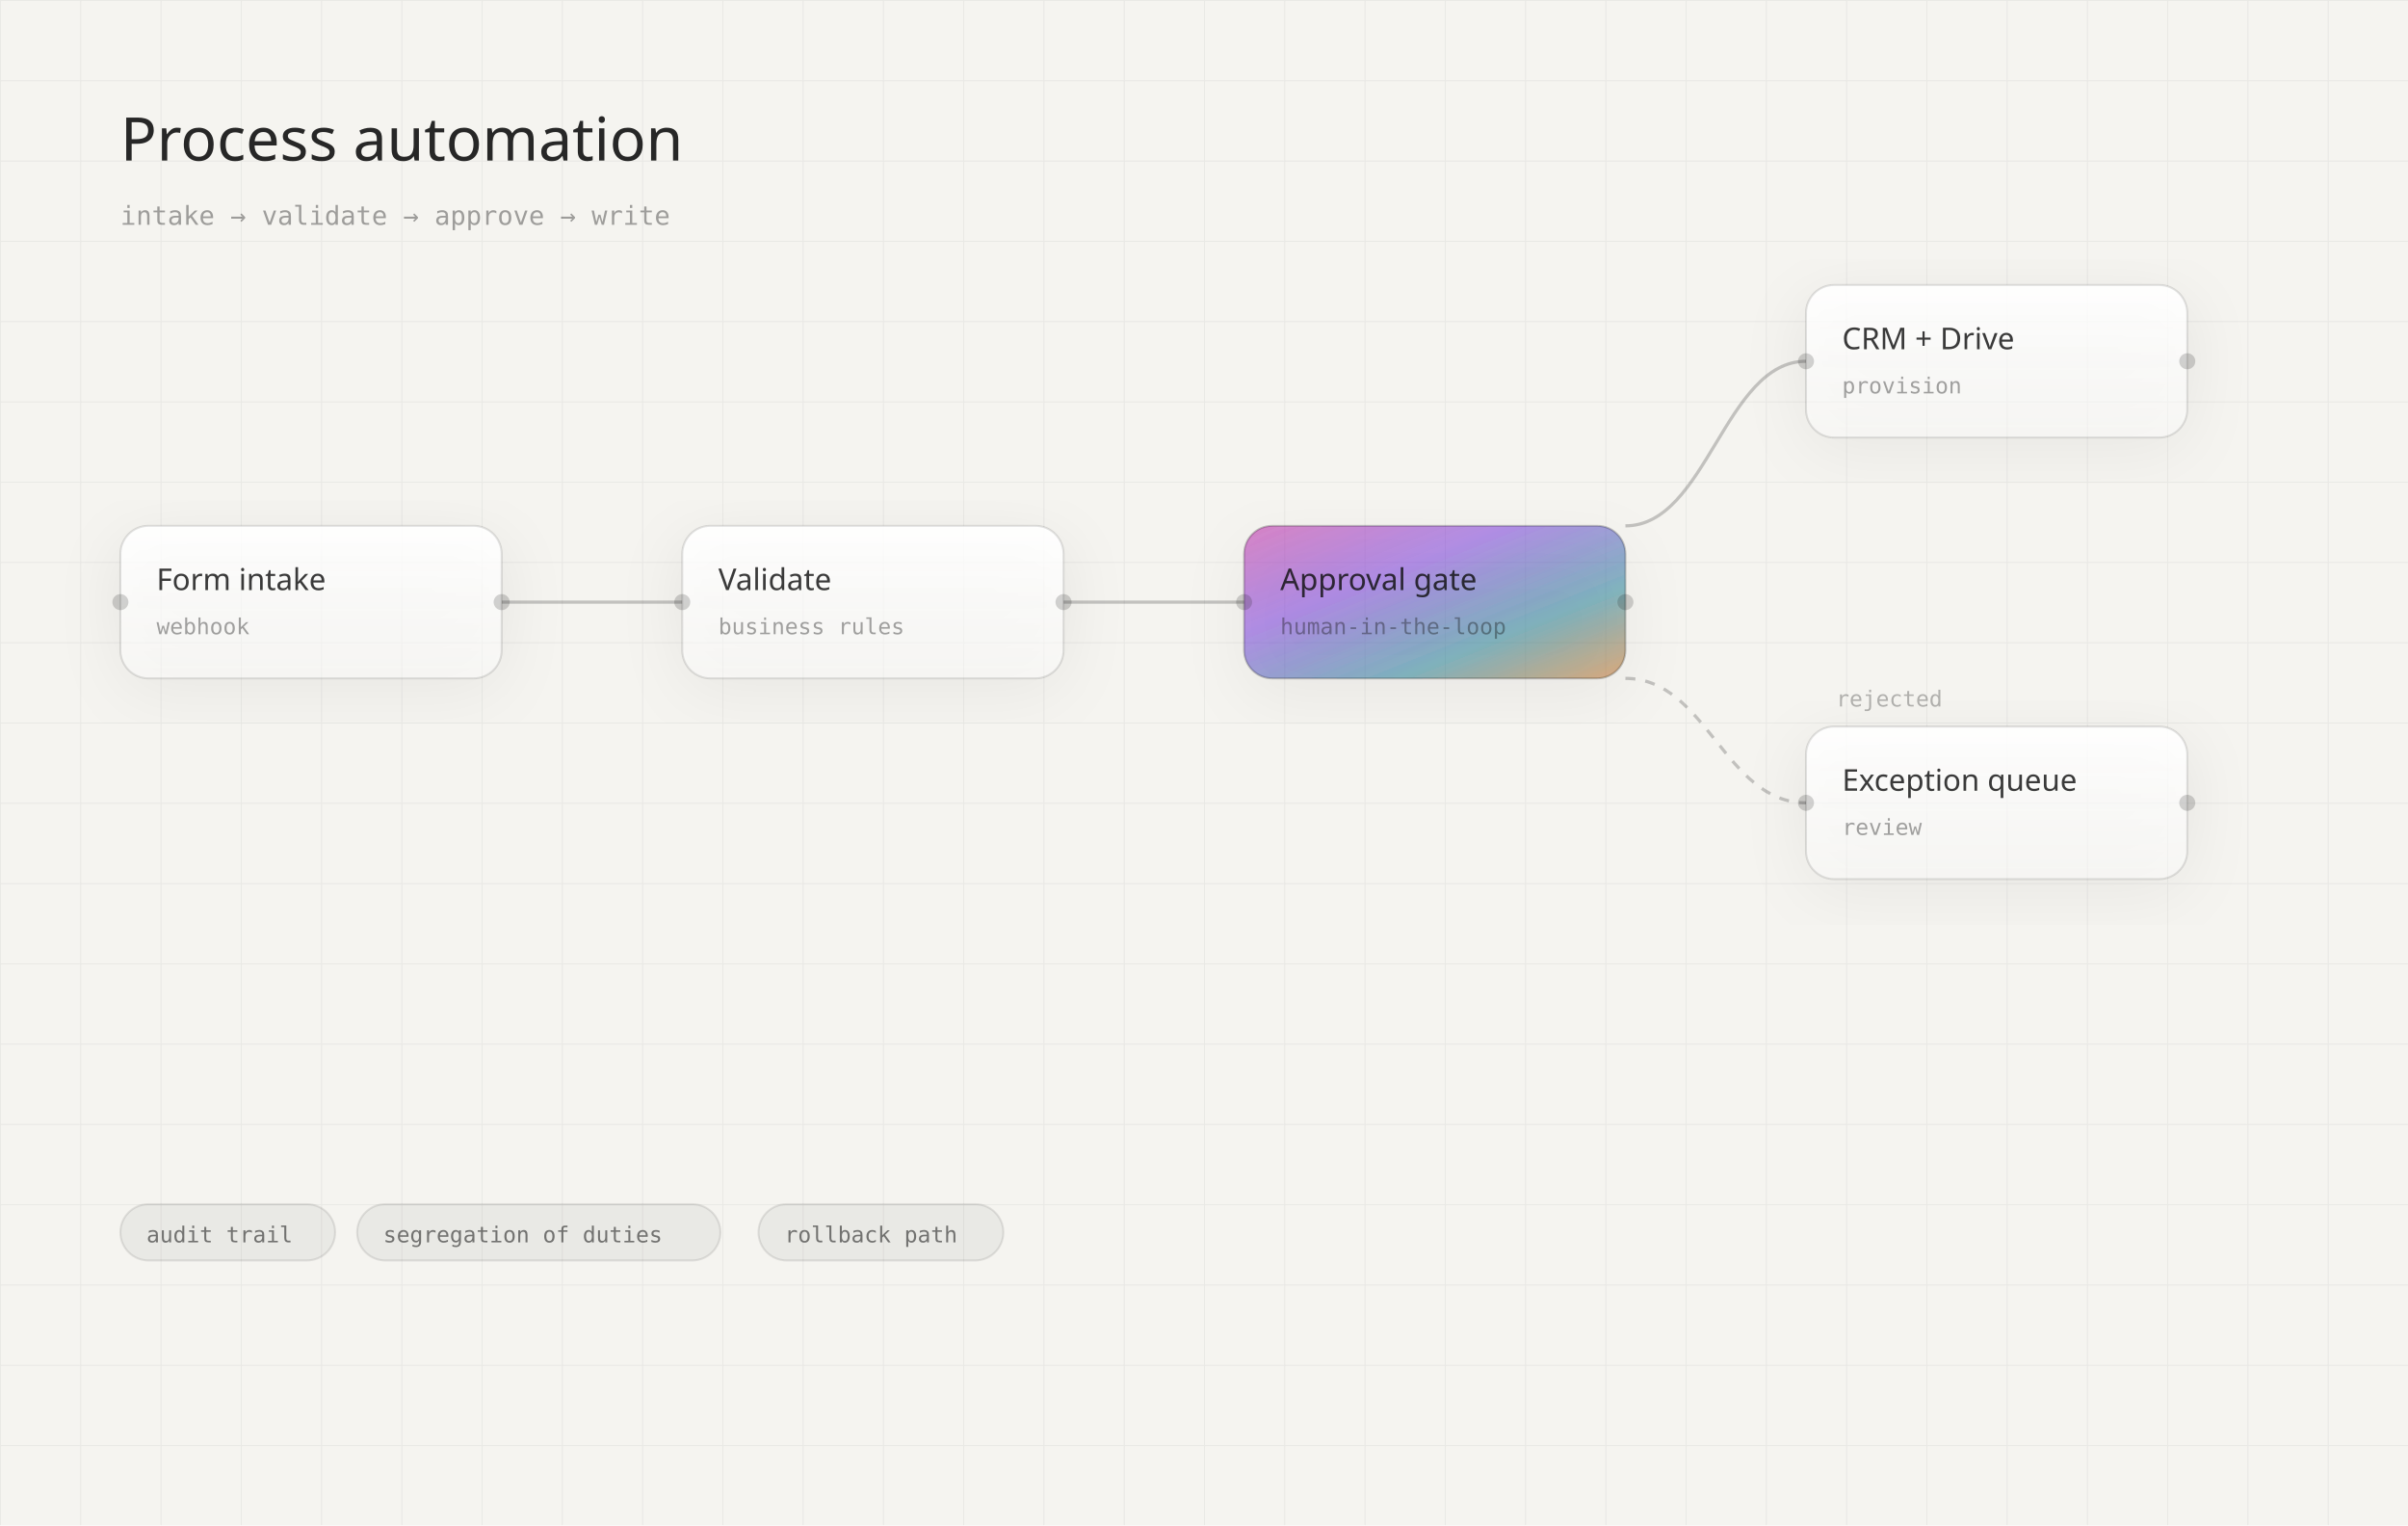
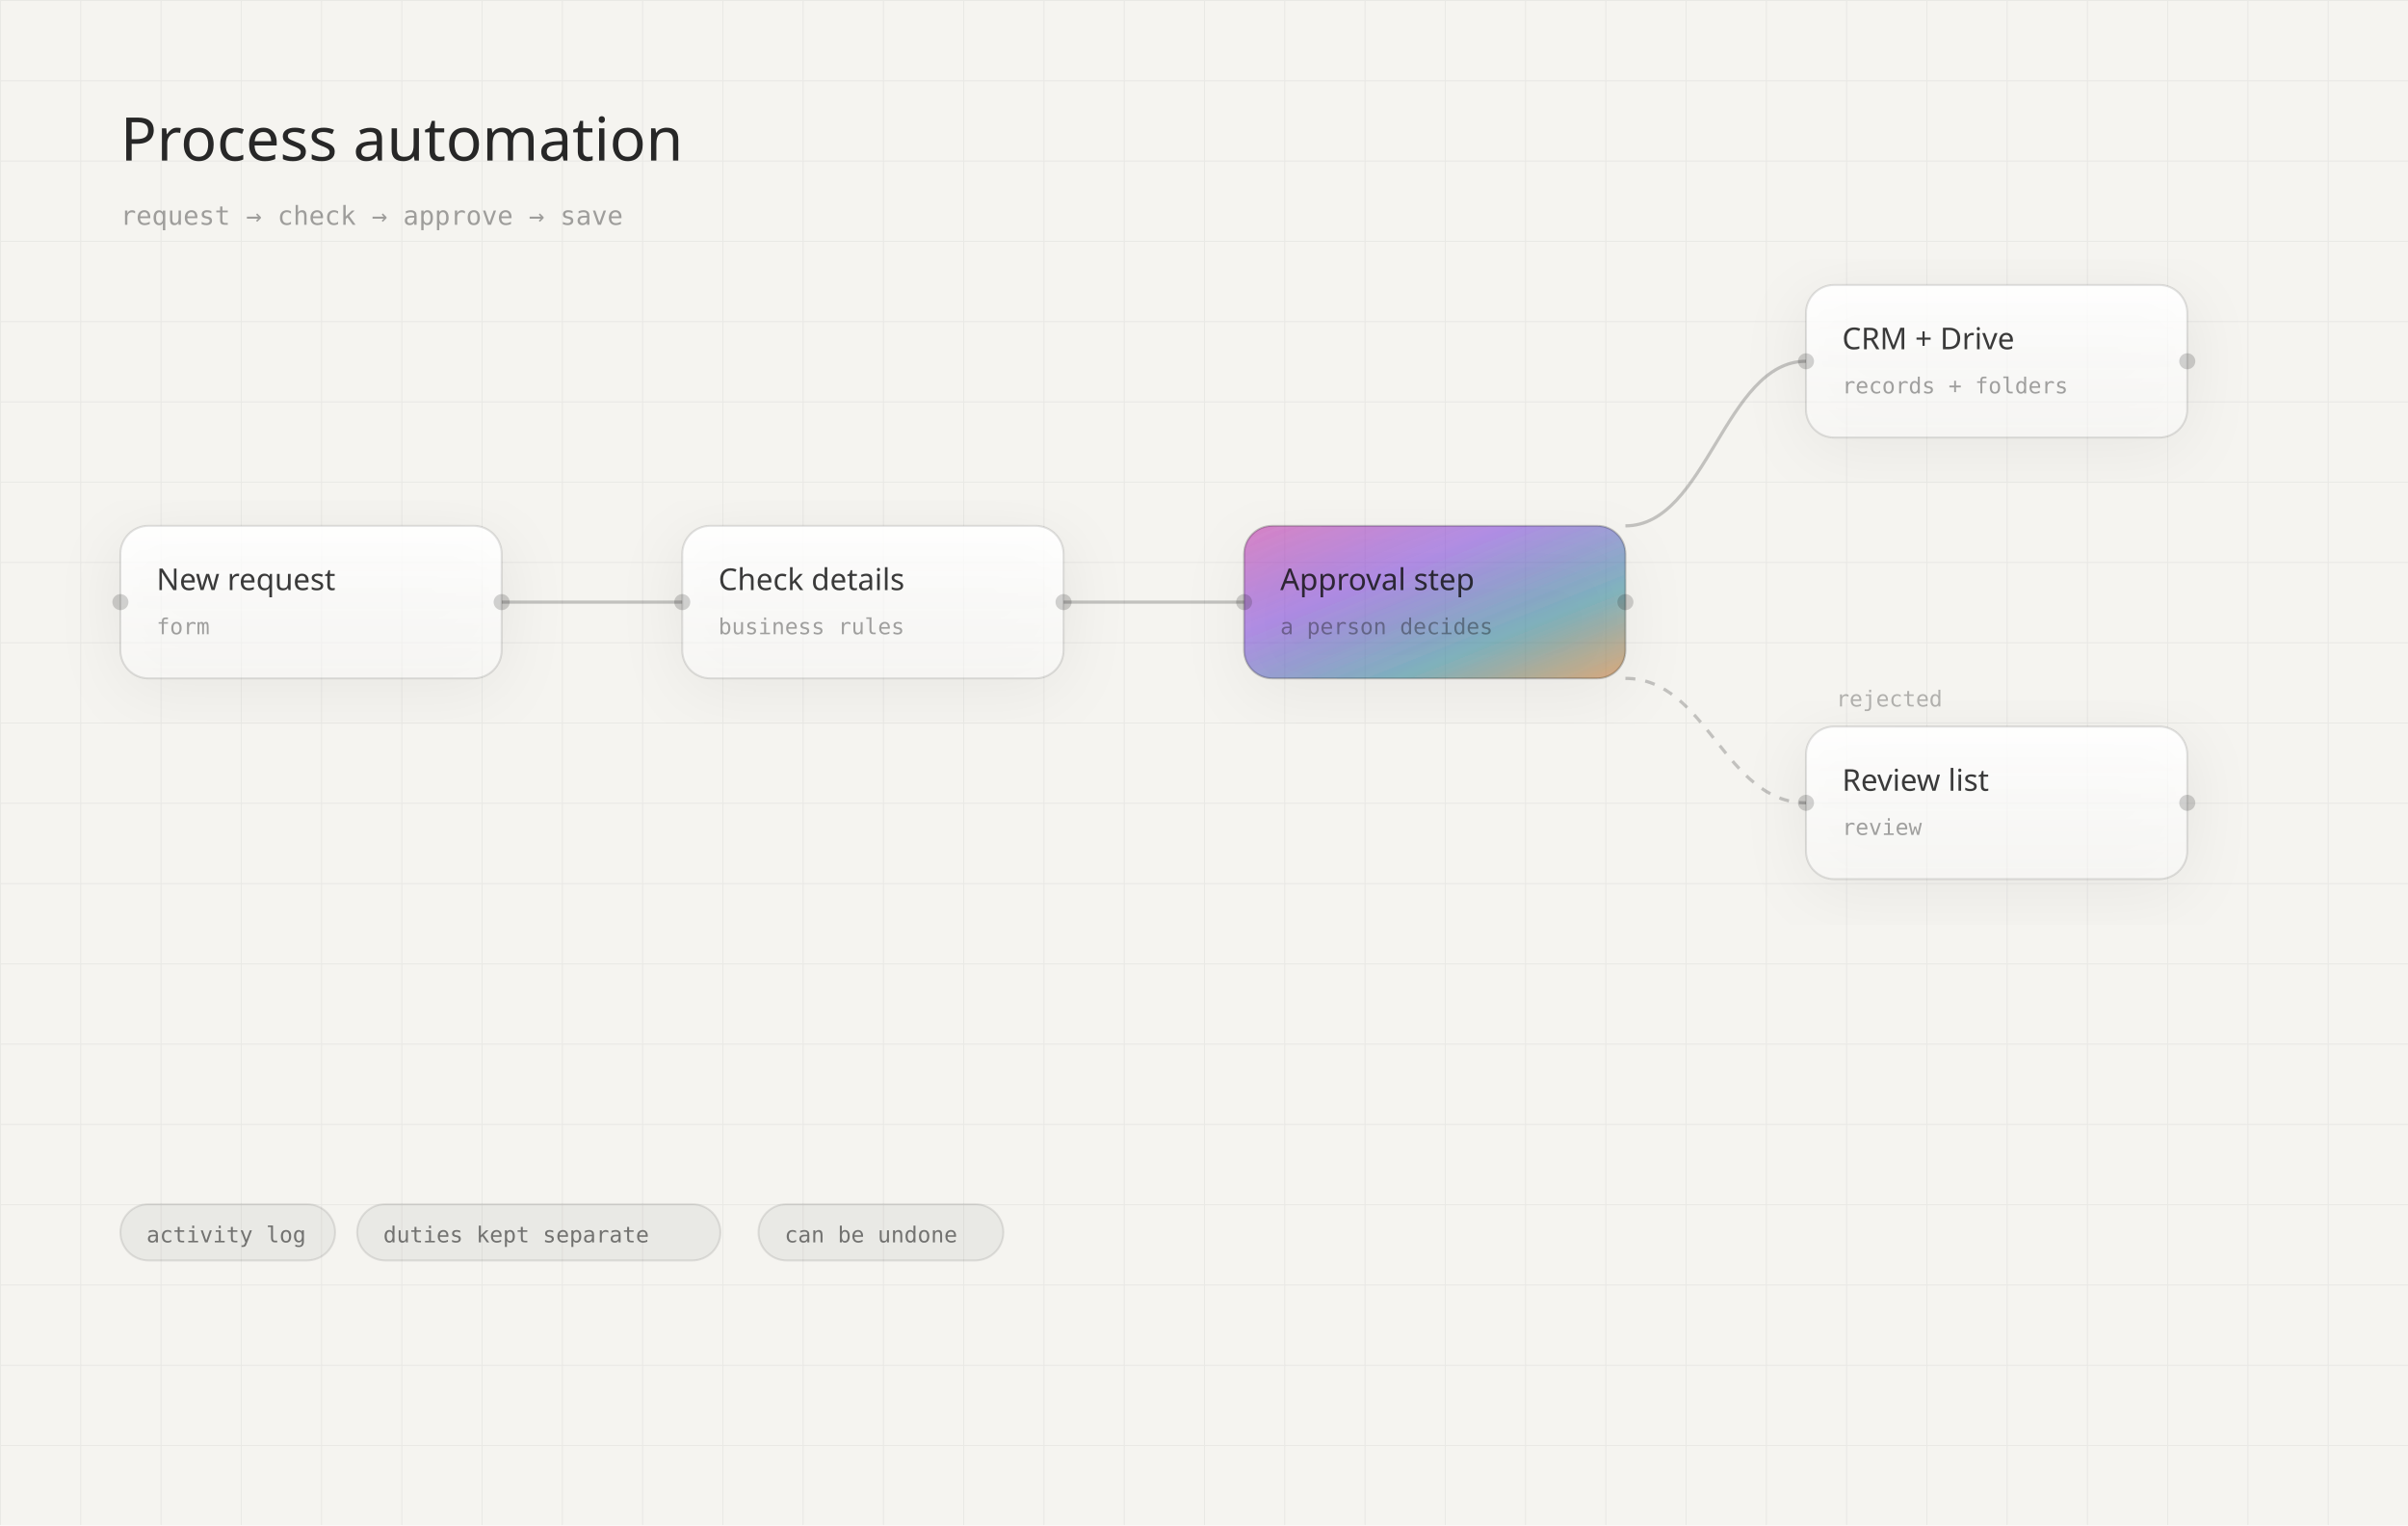
<svg xmlns="http://www.w3.org/2000/svg" viewBox="0 0 1200 760" width="1200" height="760" role="img" aria-label="process automation">
  <defs>
    <linearGradient id="iri" x1="0" y1="0" x2="1" y2="1">
      <stop offset="0%" stop-color="#c026a3" stop-opacity=".55" />
      <stop offset="35%" stop-color="#6d28d9" stop-opacity=".5" />
      <stop offset="70%" stop-color="#0e7490" stop-opacity=".5" />
      <stop offset="100%" stop-color="#c2620a" stop-opacity=".5" />
    </linearGradient>
    <linearGradient id="glow" x1="0" y1="0" x2="0" y2="1">
      <stop offset="0%" stop-color="#ffffff" stop-opacity=".9" />
      <stop offset="100%" stop-color="#ffffff" stop-opacity=".35" />
    </linearGradient>
    <filter id="soft" x="-30%" y="-30%" width="160%" height="160%">
      <feDropShadow dx="0" dy="10" stdDeviation="16" flood-color="#000" flood-opacity=".10" />
    </filter>
    <pattern id="grid" width="40" height="40" patternUnits="userSpaceOnUse">
      <path d="M40 0H0V40" fill="none" stroke="#111" stroke-opacity=".05" stroke-width="1" />
    </pattern>
  </defs>
  <rect width="1200" height="760" fill="#F5F4F0" />
  <rect width="1200" height="760" fill="url(#grid)" />
  <text x="60" y="80" font-family="IBM Plex Sans, system-ui, sans-serif" font-size="30" font-weight="300" fill="#111" fill-opacity=".9">Process automation</text>
-   <text x="60" y="112" font-family="ui-monospace, monospace" font-size="13" fill="#111" fill-opacity=".38">intake → validate → approve → write</text>
+   <text x="60" y="112" font-family="ui-monospace, monospace" font-size="13" fill="#111" fill-opacity=".38">request → check → approve → save</text>
  <path d="M250,300 C290.5,300 299.5,300 340,300" fill="none" stroke="#111" stroke-opacity=".22" stroke-width="1.6" />
  <path d="M530,300 C570.5,300 579.5,300 620,300" fill="none" stroke="#111" stroke-opacity=".22" stroke-width="1.6" />
  <path d="M810,262 C850.5,262 859.5,180 900,180" fill="none" stroke="#111" stroke-opacity=".22" stroke-width="1.6" />
  <path d="M810,338 C850.5,338 859.5,400 900,400" fill="none" stroke="#111" stroke-opacity=".22" stroke-width="1.6" stroke-dasharray="5 5" />
  <g filter="url(#soft)">
    <rect x="60" y="262" width="190" height="76" rx="14" fill="url(#glow)" stroke="#111" stroke-opacity=".12" />
  </g>
  <circle cx="60" cy="300.0" r="4" fill="#111" fill-opacity=".18" />
  <circle cx="250" cy="300.0" r="4" fill="#111" fill-opacity=".18" />
-   <text x="78" y="294" font-family="IBM Plex Sans, system-ui, sans-serif" font-size="15" fill="#111" fill-opacity=".82">Form intake</text>
-   <text x="78" y="316" font-family="ui-monospace, monospace" font-size="11" fill="#111" fill-opacity=".38">webhook</text>
+   <text x="78" y="294" font-family="IBM Plex Sans, system-ui, sans-serif" font-size="15" fill="#111" fill-opacity=".82">New request</text>
+   <text x="78" y="316" font-family="ui-monospace, monospace" font-size="11" fill="#111" fill-opacity=".38">form</text>
  <g filter="url(#soft)">
    <rect x="340" y="262" width="190" height="76" rx="14" fill="url(#glow)" stroke="#111" stroke-opacity=".12" />
  </g>
  <circle cx="340" cy="300.0" r="4" fill="#111" fill-opacity=".18" />
  <circle cx="530" cy="300.0" r="4" fill="#111" fill-opacity=".18" />
-   <text x="358" y="294" font-family="IBM Plex Sans, system-ui, sans-serif" font-size="15" fill="#111" fill-opacity=".82">Validate</text>
+   <text x="358" y="294" font-family="IBM Plex Sans, system-ui, sans-serif" font-size="15" fill="#111" fill-opacity=".82">Check details</text>
  <text x="358" y="316" font-family="ui-monospace, monospace" font-size="11" fill="#111" fill-opacity=".38">business rules</text>
  <g filter="url(#soft)">
    <rect x="620" y="262" width="190" height="76" rx="14" fill="url(#iri)" stroke="#111" stroke-opacity=".22" />
  </g>
  <circle cx="620" cy="300.0" r="4" fill="#111" fill-opacity=".18" />
  <circle cx="810" cy="300.0" r="4" fill="#111" fill-opacity=".18" />
-   <text x="638" y="294" font-family="IBM Plex Sans, system-ui, sans-serif" font-size="15" fill="#111" fill-opacity=".82">Approval gate</text>
-   <text x="638" y="316" font-family="ui-monospace, monospace" font-size="11" fill="#111" fill-opacity=".38">human-in-the-loop</text>
+   <text x="638" y="294" font-family="IBM Plex Sans, system-ui, sans-serif" font-size="15" fill="#111" fill-opacity=".82">Approval step</text>
+   <text x="638" y="316" font-family="ui-monospace, monospace" font-size="11" fill="#111" fill-opacity=".38">a person decides</text>
  <g filter="url(#soft)">
    <rect x="900" y="142" width="190" height="76" rx="14" fill="url(#glow)" stroke="#111" stroke-opacity=".12" />
  </g>
  <circle cx="900" cy="180.0" r="4" fill="#111" fill-opacity=".18" />
  <circle cx="1090" cy="180.0" r="4" fill="#111" fill-opacity=".18" />
  <text x="918" y="174" font-family="IBM Plex Sans, system-ui, sans-serif" font-size="15" fill="#111" fill-opacity=".82">CRM + Drive</text>
-   <text x="918" y="196" font-family="ui-monospace, monospace" font-size="11" fill="#111" fill-opacity=".38">provision</text>
+   <text x="918" y="196" font-family="ui-monospace, monospace" font-size="11" fill="#111" fill-opacity=".38">records + folders</text>
  <g filter="url(#soft)">
    <rect x="900" y="362" width="190" height="76" rx="14" fill="url(#glow)" stroke="#111" stroke-opacity=".12" />
  </g>
  <circle cx="900" cy="400.0" r="4" fill="#111" fill-opacity=".18" />
  <circle cx="1090" cy="400.0" r="4" fill="#111" fill-opacity=".18" />
-   <text x="918" y="394" font-family="IBM Plex Sans, system-ui, sans-serif" font-size="15" fill="#111" fill-opacity=".82">Exception queue</text>
+   <text x="918" y="394" font-family="IBM Plex Sans, system-ui, sans-serif" font-size="15" fill="#111" fill-opacity=".82">Review list</text>
  <text x="918" y="416" font-family="ui-monospace, monospace" font-size="11" fill="#111" fill-opacity=".38">review</text>
  <text x="915" y="352" font-family="ui-monospace, monospace" font-size="11" fill="#111" fill-opacity=".3">rejected</text>
  <rect x="60" y="600" width="107" height="28" rx="14" fill="#111" fill-opacity=".05" stroke="#111" stroke-opacity=".10" />
-   <text x="73" y="619" font-family="ui-monospace, monospace" font-size="11" fill="#111" fill-opacity=".55">audit trail</text>
+   <text x="73" y="619" font-family="ui-monospace, monospace" font-size="11" fill="#111" fill-opacity=".55">activity log</text>
  <rect x="178" y="600" width="181" height="28" rx="14" fill="#111" fill-opacity=".05" stroke="#111" stroke-opacity=".10" />
-   <text x="191" y="619" font-family="ui-monospace, monospace" font-size="11" fill="#111" fill-opacity=".55">segregation of duties</text>
+   <text x="191" y="619" font-family="ui-monospace, monospace" font-size="11" fill="#111" fill-opacity=".55">duties kept separate</text>
  <rect x="378" y="600" width="122" height="28" rx="14" fill="#111" fill-opacity=".05" stroke="#111" stroke-opacity=".10" />
-   <text x="391" y="619" font-family="ui-monospace, monospace" font-size="11" fill="#111" fill-opacity=".55">rollback path</text>
+   <text x="391" y="619" font-family="ui-monospace, monospace" font-size="11" fill="#111" fill-opacity=".55">can be undone</text>
</svg>
